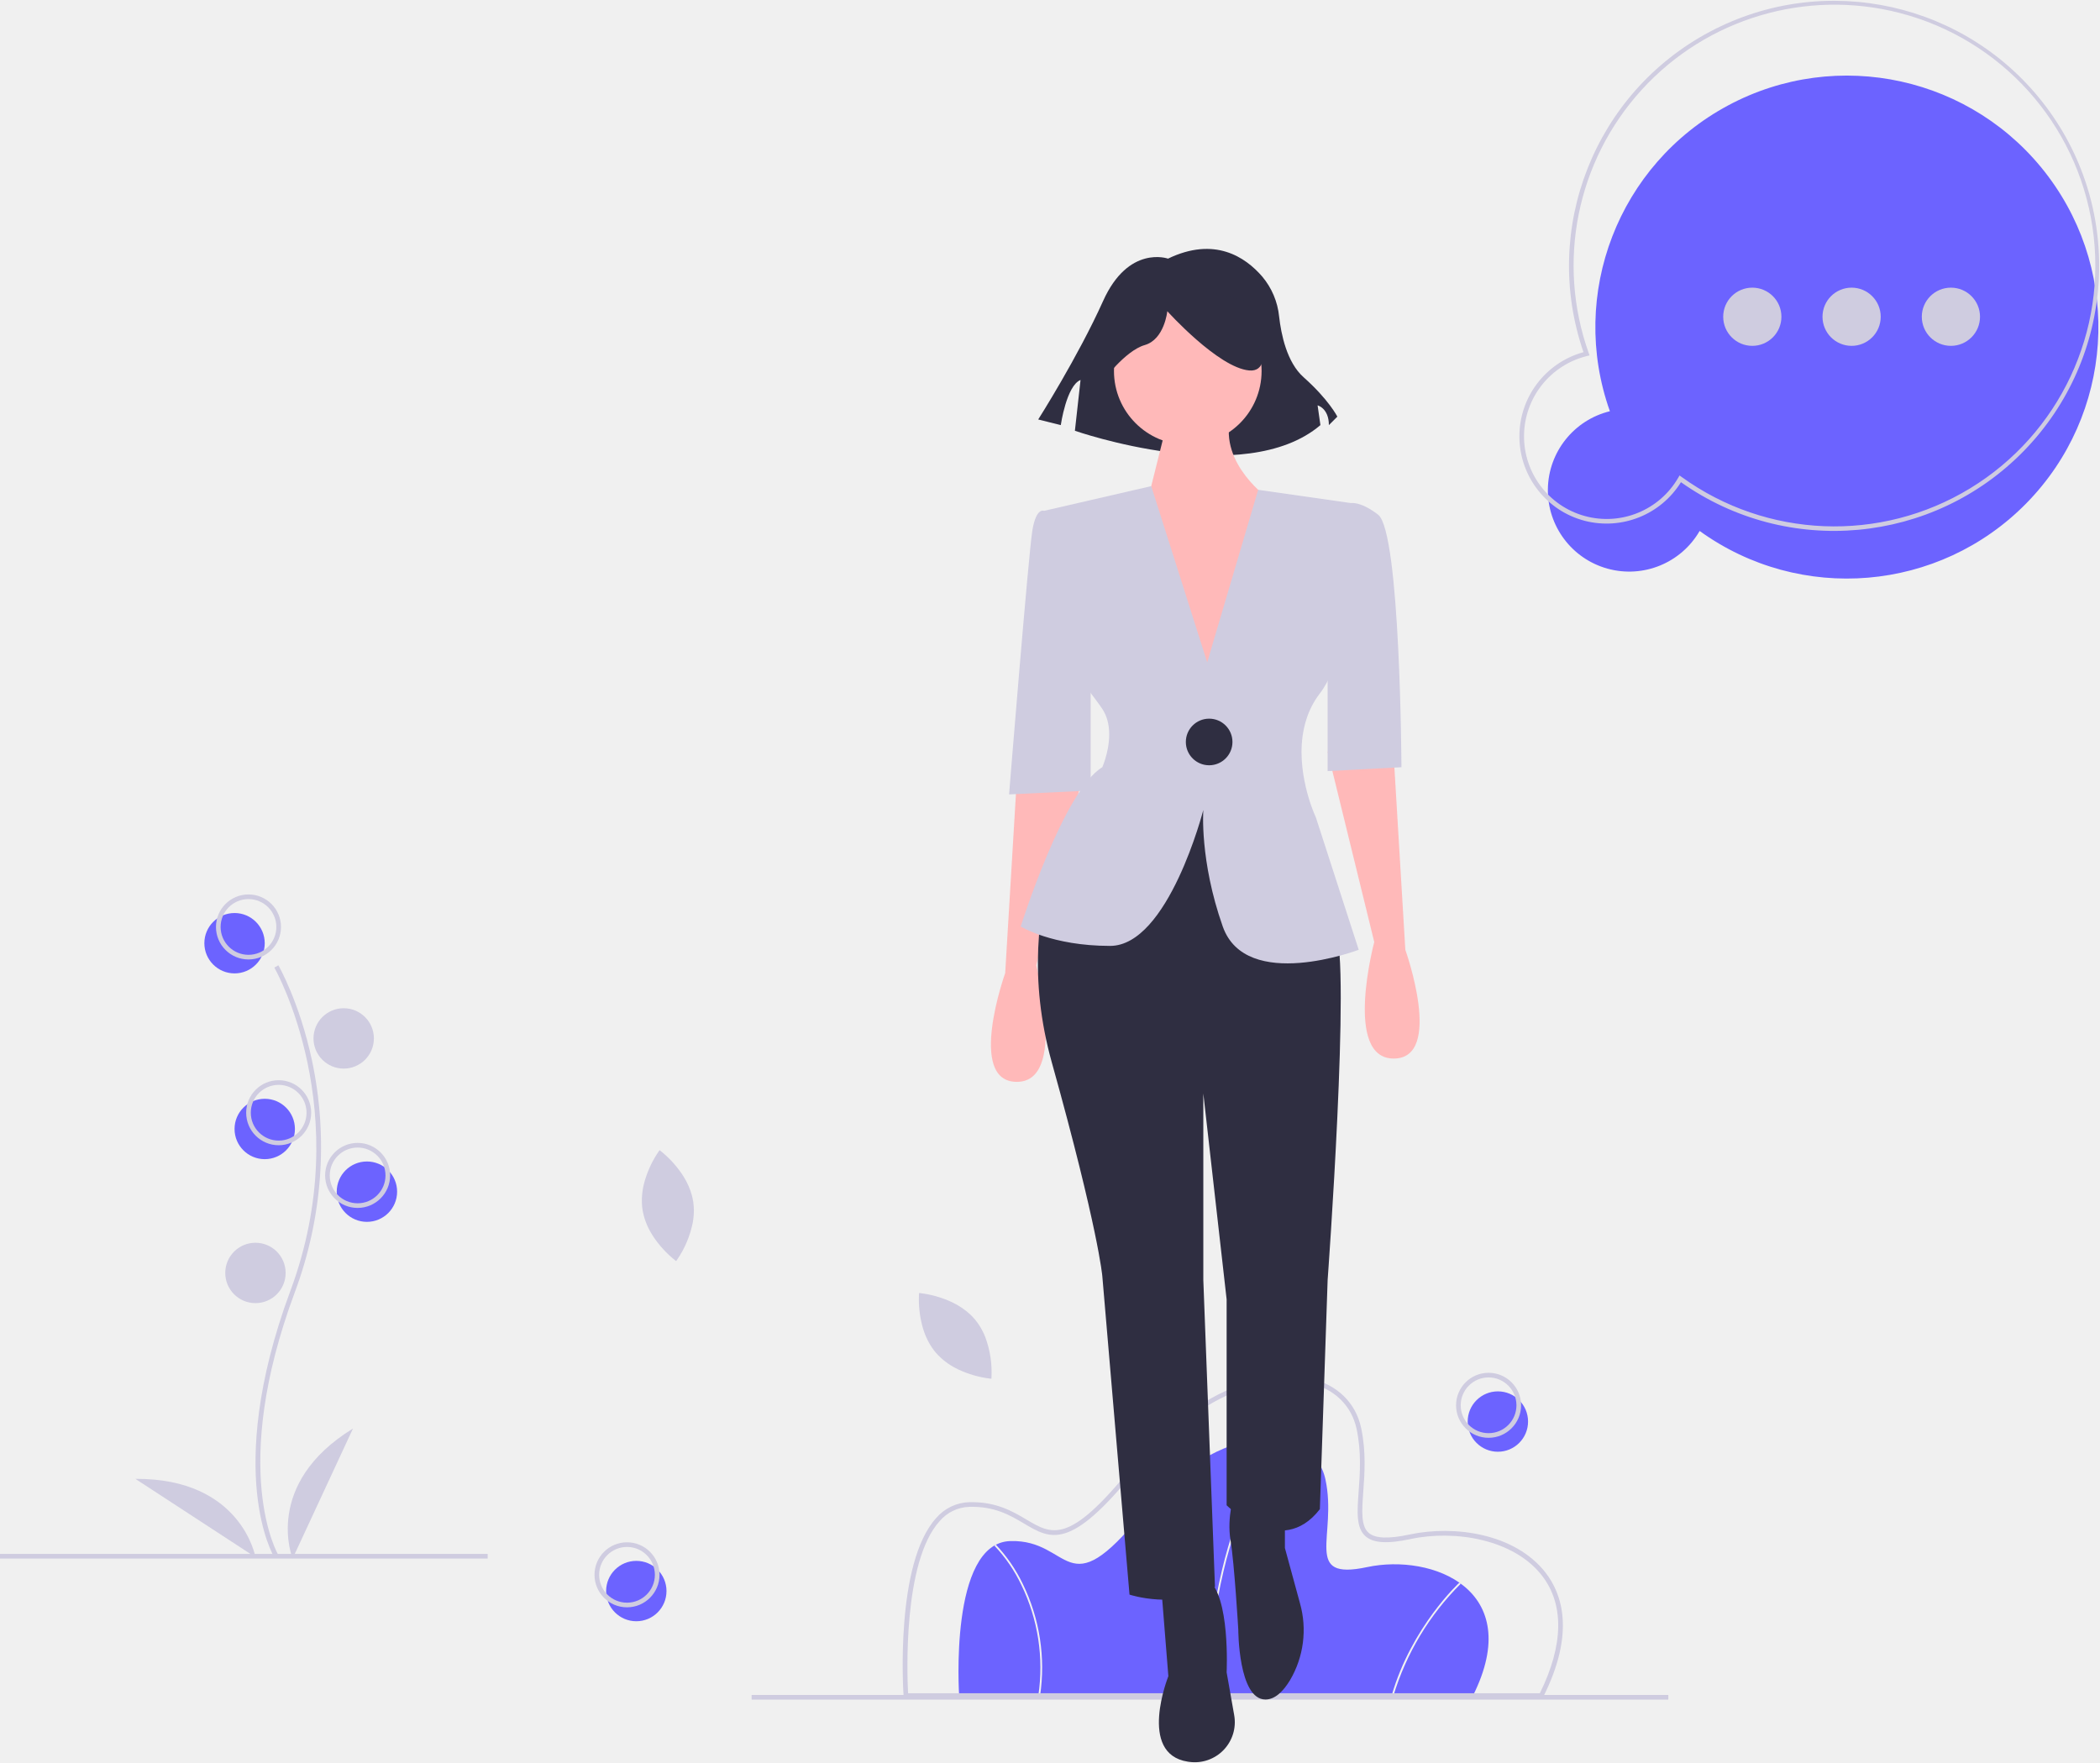
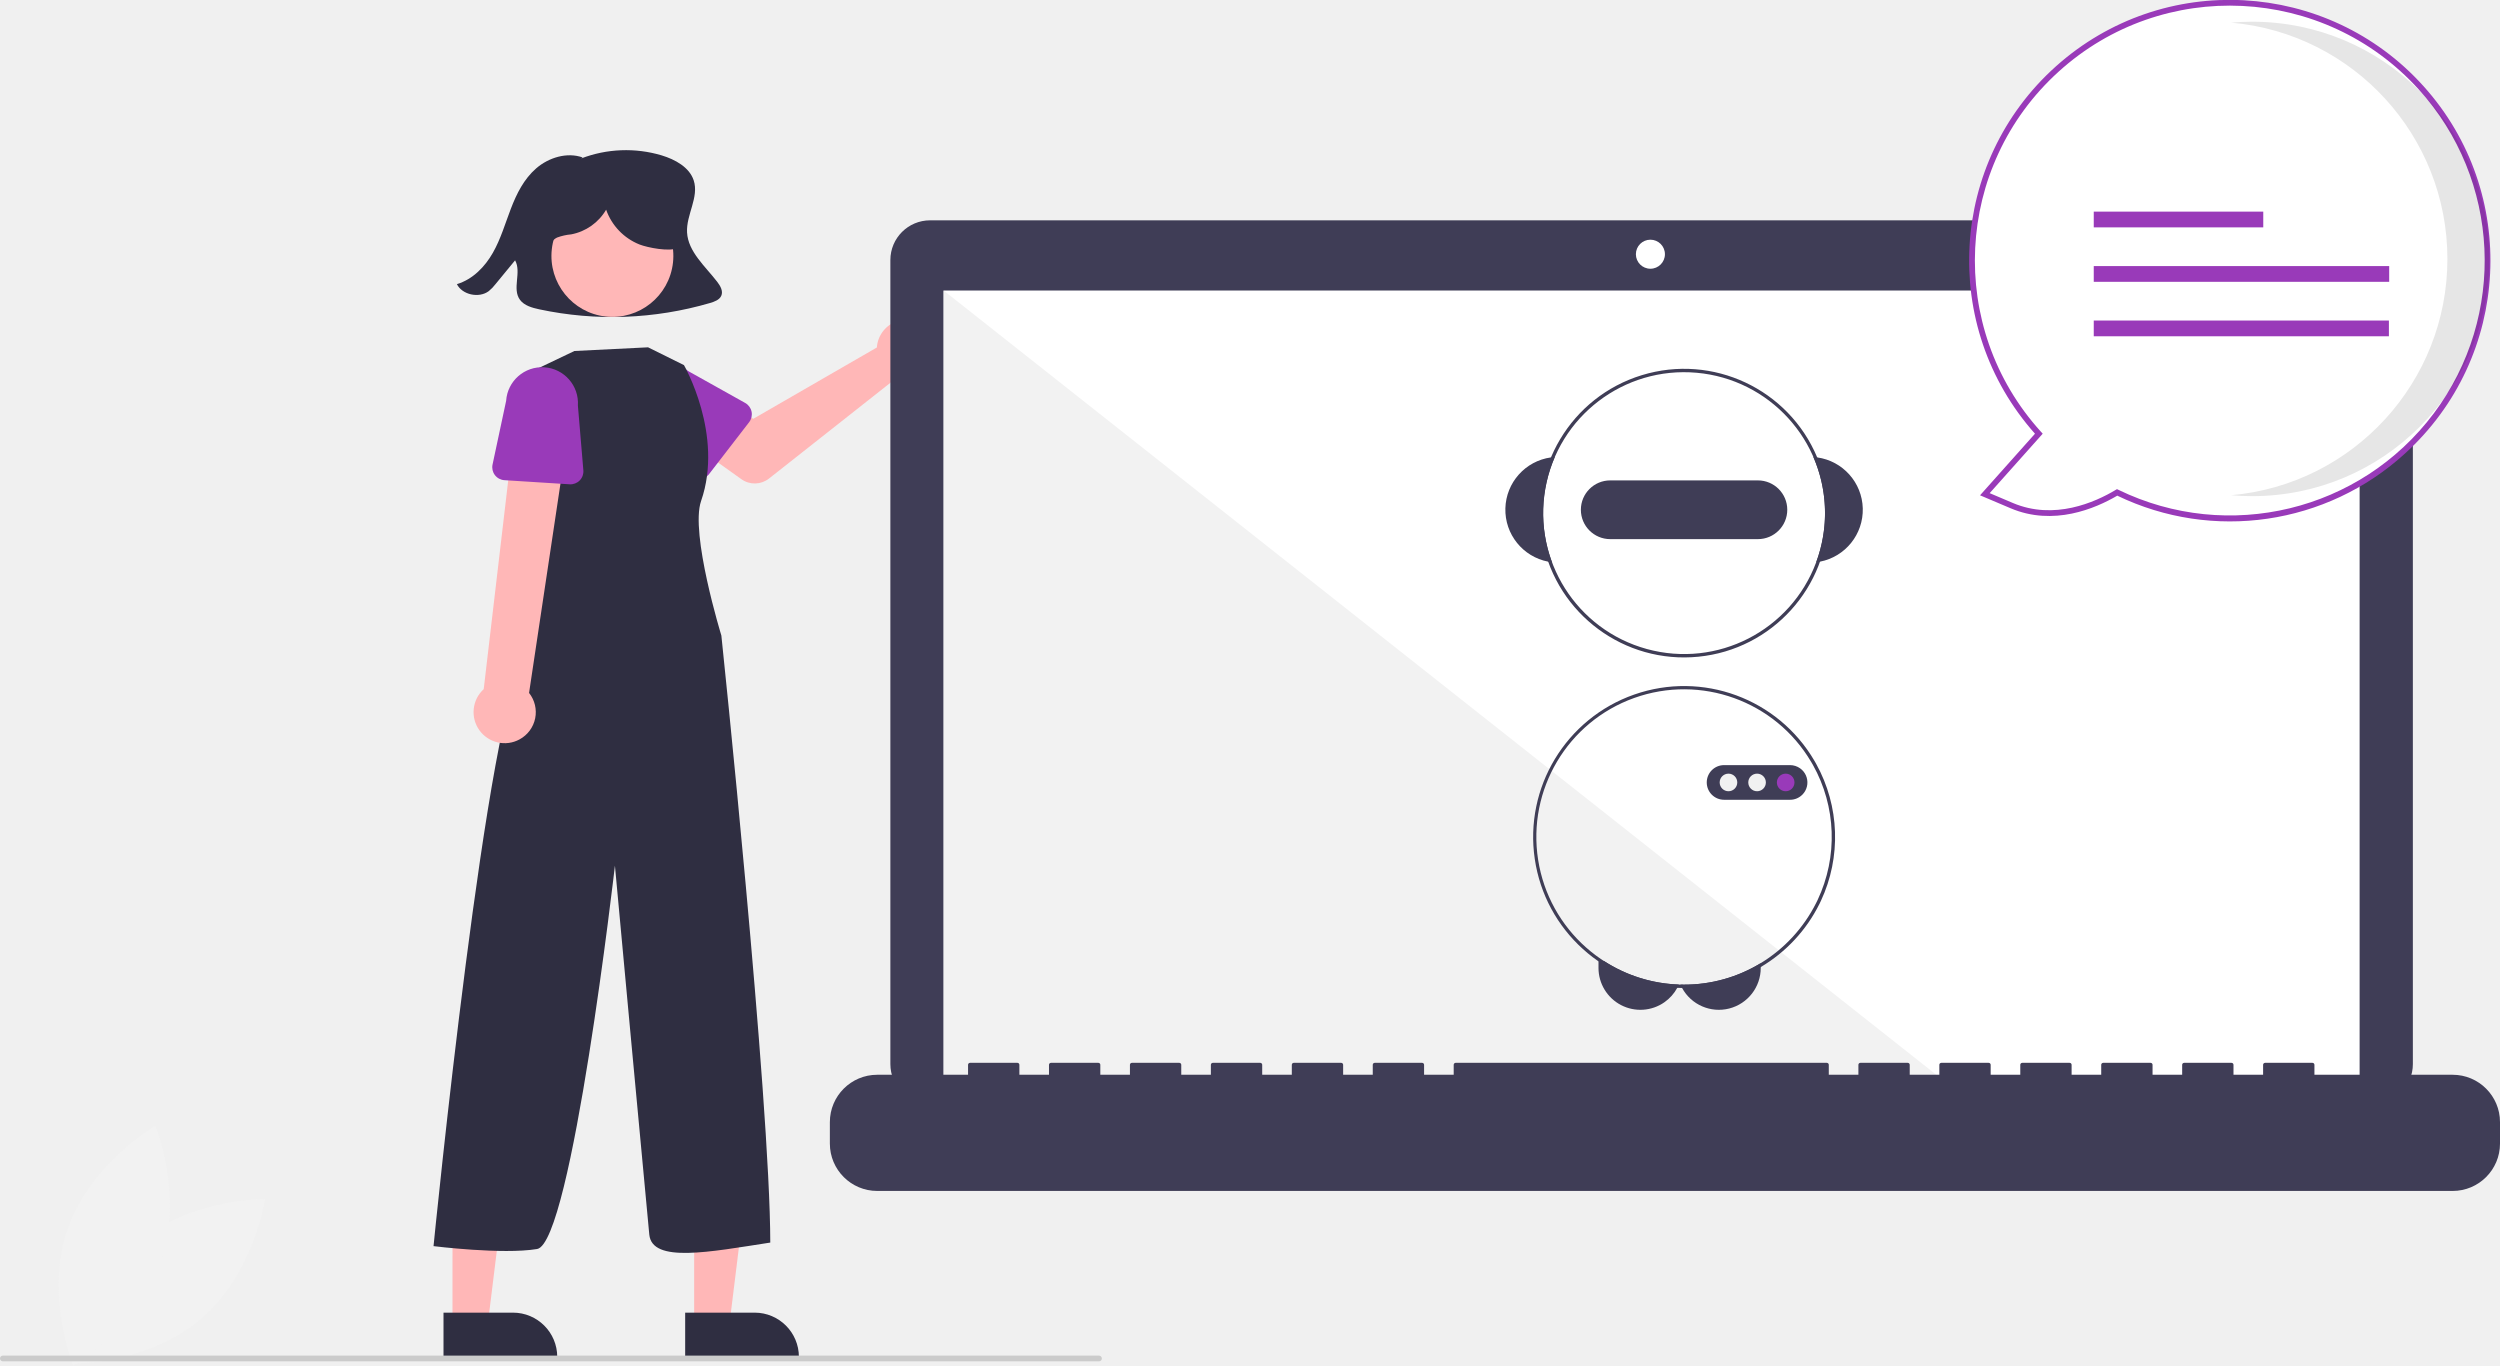
- <svg xmlns="http://www.w3.org/2000/svg" id="af2bdc1b-6210-43fb-b58a-f82437f8cbdd" data-name="Layer 1" width="904.284" height="758.925" viewBox="0 0 904.284 758.925">
-   <circle cx="101" cy="406.193" r="13" fill="#6c63ff" />
-   <circle cx="158" cy="513.193" r="13" fill="#6c63ff" />
-   <circle cx="114" cy="486.193" r="13" fill="#6c63ff" />
-   <path d="M782.149,800.731H560.875s-4.485-65.784,22.053-66.532,23.548,29.154,56.814-11.961,73.633-38.872,78.866-14.577-10.092,43.731,17.941,37.751S804.949,755.13,782.149,800.731Z" transform="translate(-147.8578 -70.53727)" fill="#6c63ff" />
-   <path d="M667.777,800.745l-.747-.03c1.742-43.312,10.813-71.14,18.115-86.858,7.929-17.067,15.57-23.976,15.646-24.044l.497.559c-.075.067-7.627,6.908-15.493,23.859C678.533,729.883,669.512,757.597,667.777,800.745Z" transform="translate(-147.8578 -70.53727)" fill="#f2f2f2" />
-   <path d="M747.861,800.835l-.718-.209c8.641-29.66,28.99-48.387,29.195-48.573l.502.553A115.174,115.174,0,0,0,747.861,800.835Z" transform="translate(-147.8578 -70.53727)" fill="#f2f2f2" />
-   <path d="M595.727,800.782l-.741-.103a81.417,81.417,0,0,0-7.323-47.588,65.526,65.526,0,0,0-11.557-16.865l.517-.539a66.346,66.346,0,0,1,11.71,17.073A82.163,82.163,0,0,1,595.727,800.782Z" transform="translate(-147.8578 -70.53727)" fill="#f2f2f2" />
-   <path d="M812.18,801.731H537.009l-.063-.932c-.158-2.319-3.668-57.016,14.054-76.532a19.411,19.411,0,0,1,14.185-6.806c11.552-.329,18.812,3.999,24.667,7.472,11.037,6.547,18.328,10.873,44.837-21.892,28.718-35.495,59.703-43.131,77.516-38.885,11.509,2.744,19.441,10.5,21.763,21.278,2.198,10.206,1.498,19.796.936,27.501-.602,8.245-1.078,14.757,2.309,17.708,2.827,2.462,8.469,2.687,17.755.705,18.888-4.029,45.243-.582,58.472,16.51,7.117,9.195,12.724,25.91-.981,53.32Zm-273.293-2H810.942c10.212-20.719,10.531-38.223.914-50.648-12.135-15.679-37.595-19.806-56.473-15.778-10.089,2.153-16.101,1.797-19.486-1.153-4.14-3.607-3.632-10.56-2.99-19.361.554-7.578,1.242-17.009-.896-26.935-2.153-9.995-9.542-17.195-20.271-19.753-17.244-4.114-47.364,3.426-75.497,38.197-27.596,34.107-35.909,29.178-47.412,22.354-5.928-3.516-12.658-7.503-23.591-7.193a17.483,17.483,0,0,0-12.761,6.152C536.552,743.151,538.496,792.336,538.887,799.731Z" transform="translate(-147.8578 -70.53727)" fill="#cfcce0" />
-   <rect x="323.657" y="729.94" width="394.74" height="2" fill="#cfcce0" />
-   <path d="M446.375,588.11a26.737,26.737,0,0,1,.04,7.335c-.067.552-.151,1.094-.249,1.63l.001.004a43.446,43.446,0,0,1-6.812,16.068c-.218.314-.343.477-.343.477l-.467-.356a44.874,44.874,0,0,1-9.514-10.443c-.227-.359-.456-.722-.673-1.095a28.626,28.626,0,0,1-3.836-10.302l-.008-.053c-.058-.389-.108-.778-.145-1.166a29.415,29.415,0,0,1,.867-10.157c.104-.413.213-.818.331-1.221a44.887,44.887,0,0,1,5.967-12.495c.218-.314.343-.477.343-.477s.167.12.467.356a44.879,44.879,0,0,1,9.294,10.108c.225.343.447.691.665,1.047a30.59,30.59,0,0,1,3.434,7.751c.133.477.252.964.354,1.454C446.204,587.08,446.297,587.592,446.375,588.11Z" transform="translate(-147.8578 -70.53727)" fill="#cfcce0" />
-   <path d="M567.639,638.709a26.737,26.737,0,0,1,3.884,6.223c.233.505.446,1.011.644,1.519l.003.003a43.445,43.445,0,0,1,2.633,17.253c-.021.382-.041.586-.041.586l-.585-.058a44.874,44.874,0,0,1-13.579-3.898c-.382-.186-.767-.376-1.147-.58a28.626,28.626,0,0,1-8.671-6.757l-.034-.041c-.253-.3-.5-.606-.735-.916a29.416,29.416,0,0,1-4.592-9.101c-.128-.406-.248-.808-.359-1.213a44.888,44.888,0,0,1-1.477-13.768c.021-.382.041-.586.041-.586s.205.015.585.058a44.879,44.879,0,0,1,13.216,3.728c.372.174.743.354,1.116.542a30.589,30.589,0,0,1,6.99,4.796c.364.336.72.689,1.064,1.052Q567.134,638.107,567.639,638.709Z" transform="translate(-147.8578 -70.53727)" fill="#cfcce0" />
-   <path d="M585.724,405.958,580.705,489.601s-16.729,46.84,5.019,46.84,8.364-50.186,8.364-50.186l20.074-81.971Z" transform="translate(-147.8578 -70.53727)" fill="#ffb9b9" />
-   <path d="M747.992,395.92l5.019,83.644s16.729,46.84-5.019,46.84-8.364-50.186-8.364-50.186L719.553,394.248Z" transform="translate(-147.8578 -70.53727)" fill="#ffb9b9" />
-   <path d="M647.62,750.569l3.346,41.822s-13.383,33.457,8.364,36.803q.326.05.646.095a17.255,17.255,0,0,0,19.338-20.126l-3.255-18.445s1.673-33.457-8.364-40.149S647.62,750.569,647.62,750.569Z" transform="translate(-147.8578 -70.53727)" fill="#2f2e41" />
-   <path d="M679.404,713.766s-3.346,10.037-1.673,20.074,3.346,38.476,3.346,38.476,0,30.112,11.71,30.112c4.182,0,7.724-3.627,10.55-8.291a42.451,42.451,0,0,0,4.306-33.149l-6.491-23.802V718.784Z" transform="translate(-147.8578 -70.53727)" fill="#2f2e41" />
-   <path d="M617.508,407.631S580.705,456.144,600.779,528.077s21.747,92.008,21.747,92.008l11.71,137.175s20.074,6.691,36.803-3.346L666.021,621.758V541.46l10.037,88.662v88.662s23.42,23.42,40.149,1.673l3.346-98.699s10.037-137.175,3.346-150.558-21.747-60.223-21.747-60.223Z" transform="translate(-147.8578 -70.53727)" fill="#2f2e41" />
-   <path d="M650.823,181.915s-17.013-6.076-27.95,18.228S594.924,251.181,594.924,251.181l9.722,2.43s2.43-17.013,8.506-19.443l-2.43,21.874s72.912,25.519,105.722-2.43L715.229,245.105s4.861,1.215,4.861,8.506l3.646-3.646s-3.646-7.291-14.582-17.013c-7.178-6.381-9.645-18.52-10.493-26.11a31.596,31.596,0,0,0-7.274-17.206C684.118,181.213,670.874,172.261,650.823,181.915Z" transform="translate(-147.8578 -70.53727)" fill="#2f2e41" />
-   <circle cx="511.472" cy="159.769" r="31.785" fill="#ffb9b9" />
-   <path d="M650.966,250.381,640.928,290.53,671.04,377.519,694.46,285.511s-21.747-15.056-16.729-35.13Z" transform="translate(-147.8578 -70.53727)" fill="#ffb9b9" />
-   <path d="M732.936,479.564s-48.513,18.402-58.55-10.037-8.364-50.186-8.364-50.186-15.056,58.55-40.149,58.55-38.476-8.364-38.476-8.364,18.402-58.55,35.13-68.588c0,0,.084-.201.234-.569.937-2.342,4.249-11.626,1.924-19.79a16.983,16.983,0,0,0-2.158-4.734c-6.691-10.037-13.383-13.383-11.71-38.476l-13.383-46.84L643.588,279.89l24.106,75.881,21.948-74.292,39.948,5.705s3.346,60.223-13.383,81.971a36.111,36.111,0,0,0-5.889,11.426c-2.911,9.234-2.225,18.954-.652,26.716h.017a73.882,73.882,0,0,0,4.851,15.39Z" transform="translate(-147.8578 -70.53727)" fill="#cfcce0" />
-   <path d="M719.553,288.857l10.037-1.673s4.182-.836,11.71,5.019c9.613,7.477,10.037,108.737,10.037,108.737L719.553,402.612V288.857Z" transform="translate(-147.8578 -70.53727)" fill="#cfcce0" />
-   <path d="M605.798,293.875l-8.364-3.346s-3.346-1.673-5.019,8.364-10.037,113.755-10.037,113.755l35.13-1.673V335.697Z" transform="translate(-147.8578 -70.53727)" fill="#cfcce0" />
-   <path d="M622.566,234.934s9.722-13.367,18.228-15.798,9.722-14.582,9.722-14.582,21.874,24.304,35.241,25.519,1.215-29.165,1.215-29.165l-24.304-6.076-23.089,2.43-18.228,12.152Z" transform="translate(-147.8578 -70.53727)" fill="#2f2e41" />
-   <circle cx="520.673" cy="319.528" r="10.037" fill="#2f2e41" />
-   <path d="M841.093,247.632a108.3,108.3,0,1,1,38.651,51.564,35.032,35.032,0,1,1-38.651-51.564Z" transform="translate(-147.8578 -70.53727)" fill="#6c63ff" />
-   <circle cx="754.564" cy="136.408" r="12.533" fill="#cfcce0" />
-   <circle cx="797.324" cy="136.408" r="12.533" fill="#cfcce0" />
-   <circle cx="840.084" cy="136.408" r="12.533" fill="#cfcce0" />
-   <path d="M830.379,294.855a37.597,37.597,0,0,1-.658-72.661,114.14,114.14,0,1,1,41.981,56.003A37.715,37.715,0,0,1,830.379,294.855ZM965.706,76.072a112.342,112.342,0,0,0-133.739,146.48l.372,1.043-1.075.264a35.596,35.596,0,1,0,39.271,52.394l.554-.96.898.649A112.341,112.341,0,1,0,965.706,76.072Z" transform="translate(-147.8578 -70.53727)" fill="#cfcce0" />
-   <path d="M266.004,741.252c-.229-.375-5.641-9.41-7.517-28.172-1.721-17.213-.614-46.227,14.433-86.698,28.506-76.671-6.569-138.533-6.928-139.149l1.73-1.004c.091.156,9.142,15.929,14.488,41.044a179.061,179.061,0,0,1-7.416,99.807c-28.457,76.54-7.301,112.773-7.084,113.131Z" transform="translate(-147.8578 -70.53727)" fill="#cfcce0" />
-   <path d="M254.858,483.731a14,14,0,1,1,14-14A14.016,14.016,0,0,1,254.858,483.731Zm0-26a12,12,0,1,0,12,12A12.014,12.014,0,0,0,254.858,457.731Z" transform="translate(-147.8578 -70.53727)" fill="#cfcce0" />
-   <circle cx="148" cy="447.193" r="13" fill="#cfcce0" />
-   <path d="M267.858,563.731a14,14,0,1,1,14-14A14.016,14.016,0,0,1,267.858,563.731Zm0-26a12,12,0,1,0,12,12A12.013,12.013,0,0,0,267.858,537.731Z" transform="translate(-147.8578 -70.53727)" fill="#cfcce0" />
-   <path d="M301.858,590.731a14,14,0,1,1,14-14A14.016,14.016,0,0,1,301.858,590.731Zm0-26a12,12,0,1,0,12,12A12.013,12.013,0,0,0,301.858,564.731Z" transform="translate(-147.8578 -70.53727)" fill="#cfcce0" />
-   <circle cx="645" cy="612.193" r="13" fill="#6c63ff" />
-   <path d="M788.858,689.731a14,14,0,1,1,14-14A14.016,14.016,0,0,1,788.858,689.731Zm0-26a12,12,0,1,0,12,12A12.013,12.013,0,0,0,788.858,663.731Z" transform="translate(-147.8578 -70.53727)" fill="#cfcce0" />
-   <circle cx="274" cy="685.193" r="13" fill="#6c63ff" />
-   <path d="M417.858,762.73a14,14,0,1,1,14-14A14.016,14.016,0,0,1,417.858,762.73Zm0-26a12,12,0,1,0,12,12A12.013,12.013,0,0,0,417.858,736.73Z" transform="translate(-147.8578 -70.53727)" fill="#cfcce0" />
-   <circle cx="110" cy="548.193" r="13" fill="#cfcce0" />
-   <path d="M273.858,741.731s-13-32,26-56Z" transform="translate(-147.8578 -70.53727)" fill="#cfcce0" />
-   <path d="M257.87,741.15s-5.916-34.029-51.709-33.738Z" transform="translate(-147.8578 -70.53727)" fill="#cfcce0" />
-   <rect y="669.193" width="210" height="2" fill="#cfcce0" />
+ <svg xmlns="http://www.w3.org/2000/svg" id="b6aa0626-c548-43ac-b721-fcff4f949bc4" data-name="Layer 1" width="868.98" height="474.67" viewBox="0 0 868.98 474.67">
+   <path d="M212.969,644.948c-18.517,15.79-22.361,41.687-22.361,41.687s26.179.297,44.697-15.493,22.361-41.687,22.361-41.687S231.486,629.158,212.969,644.948Z" transform="translate(-165.5099 -212.6649)" fill="#f2f2f2" />
+   <path d="M221.526,651.23c-7.888,23.022-30.565,36.105-30.565,36.105s-9.889-24.242-2.001-47.263,30.565-36.105,30.565-36.105S229.413,628.208,221.526,651.23Z" transform="translate(-165.5099 -212.6649)" fill="#f2f2f2" />
+   <path d="M414.811,310.625c-4.19-5.429-10.111-10.452-10.486-17.152-.344-6.144,4.238-12.245,2.306-18.123-1.486-4.52-6.387-7.247-11.177-8.691a43.439,43.439,0,0,0-27.916,1.075l.485-.342c-5.452-1.942-11.825.063-16.115,3.776-4.29,3.713-6.839,8.861-8.817,14.019-1.979,5.158-3.511,10.505-6.26,15.341-2.749,4.836-6.958,9.234-12.51,10.905,1.859,3.708,7.67,4.98,11.078,2.425a14.014,14.014,0,0,0,2.331-2.41q3.409-4.146,6.819-8.292c2.339,4.16-1.155,9.901,1.72,13.752,1.482,1.986,4.19,2.74,6.705,3.281a121.277,121.277,0,0,0,59.331-2.201c1.55-.457,3.261-1.086,3.904-2.489C416.951,313.879,415.912,312.053,414.811,310.625Z" transform="translate(-165.5099 -212.6649)" fill="#2f2e41" />
+   <path d="M470.538,331.812a10.527,10.527,0,0,0-.239,1.64l-42.957,24.782L416.9,352.223,405.769,366.796,423.219,379.233a8,8,0,0,0,9.598-.234l44.297-34.946a10.497,10.497,0,1,0-6.576-12.241Z" transform="translate(-165.5099 -212.6649)" fill="#ffb7b7" />
+   <path d="M425.905,359.408l-13.884,17.994a4.5,4.5,0,0,1-6.804.373l-15.717-16.321A12.497,12.497,0,0,1,404.827,341.709l19.713,11.023a4.5,4.5,0,0,1,1.365,6.676Z" transform="translate(-165.5099 -212.6649)" fill="#993ab9" />
+   <polygon points="241.288 460.267 253.548 460.266 259.38 412.978 241.286 412.979 241.288 460.267" fill="#ffb7b7" />
+   <path d="M403.67,668.929l24.144-.001h.001a15.387,15.387,0,0,1,15.386,15.386v.5l-39.531.001Z" transform="translate(-165.5099 -212.6649)" fill="#2f2e41" />
+   <polygon points="157.288 460.267 169.548 460.266 175.38 412.978 157.286 412.979 157.288 460.267" fill="#ffb7b7" />
+   <path d="M319.67,668.929l24.144-.001h.001a15.387,15.387,0,0,1,15.386,15.386v.5l-39.531.001Z" transform="translate(-165.5099 -212.6649)" fill="#2f2e41" />
+   <circle cx="378.374" cy="301.628" r="21.188" transform="translate(-128.2503 432.1653) rotate(-83.7356)" fill="#ffb7b7" />
+   <path d="M390.771,333.391l12.482,6.184s13.947,24.237,5.947,47.237c-3.884,11.167,7.053,46.763,7.053,46.763s16.947,161.237,17,211c-21.053,3.237-41.053,7.237-42.053-2.763s-11.947-128.237-11.947-128.237-15.053,131.237-27.053,133.237-36-1-36-1,19.053-192.237,32.053-204.237l2-10-.053-89.763,14.978-7.148Z" transform="translate(-165.5099 -212.6649)" fill="#2f2e41" />
+   <path d="M346.118,469.662a10.743,10.743,0,0,0,3.291-16.14l14.517-96.762-18.966-.91-11.316,96.361a10.801,10.801,0,0,0,12.474,17.451Z" transform="translate(-165.5099 -212.6649)" fill="#ffb7b7" />
+   <path d="M363.514,381.004l-22.682-1.432a4.5,4.5,0,0,1-4.118-5.429l4.726-22.16a12.497,12.497,0,0,1,24.94,1.648l1.901,22.505a4.5,4.5,0,0,1-4.768,4.868Z" transform="translate(-165.5099 -212.6649)" fill="#993ab9" />
+   <path d="M990.396,289.249H488.802a13.806,13.806,0,0,0-13.806,13.806V582.534a13.806,13.806,0,0,0,13.806,13.806H990.396a13.806,13.806,0,0,0,13.806-13.806V303.055a13.806,13.806,0,0,0-13.806-13.806Z" transform="translate(-165.5099 -212.6649)" fill="#3f3d56" />
+   <rect x="327.996" y="100.983" width="492.186" height="277.644" fill="#fff" />
+   <circle cx="573.668" cy="88.363" r="5.048" fill="#fff" />
+   <polygon points="679.425 378.627 327.996 378.627 327.996 100.983 679.425 378.627" fill="#f2f2f2" style="isolation:isolate" />
+   <path d="M1018.021,586.244H969.987v-3.461a.686.686,0,0,0-.686-.686h-16.469a.686.686,0,0,0-.686.686v3.461H941.853v-3.461a.686.686,0,0,0-.686-.686H924.698a.686.686,0,0,0-.686.686h0v3.461h-10.293v-3.461a.686.686,0,0,0-.686-.686H896.563a.686.686,0,0,0-.686.686h0v3.461h-10.293v-3.461a.686.686,0,0,0-.686-.686H868.429a.686.686,0,0,0-.686.686v3.461h-10.293v-3.461a.686.686,0,0,0-.686-.686H840.295a.686.686,0,0,0-.686.686h0v3.461H829.316v-3.461a.686.686,0,0,0-.686-.686H812.16a.686.686,0,0,0-.686.686h0v3.461h-10.293v-3.461a.686.686,0,0,0-.686-.686H671.489a.686.686,0,0,0-.686.686h0v3.461H660.51v-3.461a.686.686,0,0,0-.686-.686H643.355a.686.686,0,0,0-.686.686h0v3.461H632.375v-3.461a.686.686,0,0,0-.686-.686H615.22a.686.686,0,0,0-.686.686h0v3.461H604.241v-3.461a.686.686,0,0,0-.686-.686H587.086a.686.686,0,0,0-.686.686h0v3.461h-10.293v-3.461a.686.686,0,0,0-.686-.686H558.952a.686.686,0,0,0-.686.686h0v3.461H547.972v-3.461a.686.686,0,0,0-.686-.686H530.817a.686.686,0,0,0-.686.686v3.461h-10.293v-3.461a.686.686,0,0,0-.686-.686H502.683a.686.686,0,0,0-.686.686h0v3.461H470.431a16.469,16.469,0,0,0-16.469,16.469v7.447a16.469,16.469,0,0,0,16.469,16.469h547.59a16.469,16.469,0,0,0,16.469-16.469V602.712A16.469,16.469,0,0,0,1018.021,586.244Z" transform="translate(-165.5099 -212.6649)" fill="#3f3d56" />
+   <path d="M749.066,554.886a12.089,12.089,0,0,1-.554,1.143,14.627,14.627,0,0,1-4.433,4.987,14.564,14.564,0,0,1-22.946-11.911V546.755h1.995A50.942,50.942,0,0,0,749.066,554.886Z" transform="translate(-165.5099 -212.6649)" fill="#3f3d56" />
+   <path d="M777.53,547.443v1.662a14.559,14.559,0,0,1-27.344,6.97,12.16,12.16,0,0,1-.577-1.172c.426.012.846.018,1.272.018A51.018,51.018,0,0,0,777.53,547.443Z" transform="translate(-165.5099 -212.6649)" fill="#3f3d56" />
+   <path d="M797.152,371.656c-.437-.064-.881-.105-1.324-.134a48.982,48.982,0,0,1,.974,36.577c.443-.052.881-.122,1.318-.204a18.374,18.374,0,0,0-.968-36.239Z" transform="translate(-165.5099 -212.6649)" fill="#3f3d56" />
+   <path d="M705.933,371.522c-.443.029-.887.07-1.324.134a18.374,18.374,0,0,0-.968,36.239c.437.082.875.152,1.318.204a48.986,48.986,0,0,1,.974-36.577Z" transform="translate(-165.5099 -212.6649)" fill="#3f3d56" />
+   <path d="M797.152,371.656a50.156,50.156,0,1,0,3.891,19.365A50.228,50.228,0,0,0,797.152,371.656Zm-.35,36.443a48.982,48.982,0,1,1,3.074-17.078A49.067,49.067,0,0,1,796.802,408.099Z" transform="translate(-165.5099 -212.6649)" fill="#3f3d56" />
+   <path d="M776.545,379.647H725.216a10.207,10.207,0,0,0,0,20.415h51.328a10.207,10.207,0,0,0,0-20.415Z" transform="translate(-165.5099 -212.6649)" fill="#3f3d56" />
+   <path d="M796.802,478.185q-.28-.516-.578-1.015c-.006-.012-.012-.018-.017-.029a52.474,52.474,0,1,0-47.694,78.888c.554.029,1.114.047,1.674.047.234.012.461.012.694.012a52.108,52.108,0,0,0,26.65-7.285A52.843,52.843,0,0,0,797.91,526.9c.006-.012.012-.018.017-.029.175-.35.344-.706.513-1.067a52.419,52.419,0,0,0-1.639-47.619Zm.502,47.298q-.254.543-.525,1.067a51.686,51.686,0,0,1-19.248,20.893,51.018,51.018,0,0,1-26.65,7.478c-.426,0-.846-.006-1.272-.018q-.271,0-.543-.017a51.326,51.326,0,1,1,45.974-77.418c.006.012.012.017.017.029.204.332.402.671.589,1.009a51.263,51.263,0,0,1,1.656,46.977Z" transform="translate(-165.5099 -212.6649)" fill="#3f3d56" />
+   <path d="M791.226,479.737A6.067,6.067,0,0,0,787.726,478.611H764.786a6.025,6.025,0,1,0,0,12.05H787.726a5.959,5.959,0,0,0,1.219-.122,6.619,6.619,0,0,0,1.167-.367,6.023,6.023,0,0,0,1.114-10.435Z" transform="translate(-165.5099 -212.6649)" fill="#3f3d56" />
+   <circle cx="600.803" cy="271.971" r="3.059" fill="#f1f1f1" />
+   <circle cx="610.745" cy="271.971" r="3.059" fill="#f1f1f1" />
+   <circle cx="620.686" cy="271.971" r="3.059" fill="#993ab9" />
+   <path d="M901.407,383.818c-7.955,4.771-22.128,10.749-36.611,4.605l-9.362-3.971,18.761-21.031a89.602,89.602,0,1,1,27.212,20.397Z" transform="translate(-165.5099 -212.6649)" fill="#fff" />
+   <path d="M901.456,384.952c-7.644,4.488-22.205,10.69-37.051,4.392l-10.647-4.516,19.094-21.404a90.602,90.602,0,1,1,128.58,6.914h0a90.198,90.198,0,0,1-99.977,14.614Zm104.74-141.25A88.602,88.602,0,1,0,874.935,362.749l.604.666-18.431,20.661L865.186,387.503c14.338,6.082,28.525-.236,35.706-4.542l.464-.279.487.237a88.602,88.602,0,0,0,104.352-139.216Z" transform="translate(-165.5099 -212.6649)" fill="#993ab9" />
+   <path d="M1016.209,302.667a82.46,82.46,0,0,0-75.168-82.132c2.402-.21,4.831-.324,7.288-.324a82.456,82.456,0,0,1,0,164.913c-2.453,0-4.878-.115-7.276-.325A82.46,82.46,0,0,0,1016.209,302.667Z" transform="translate(-165.5099 -212.6649)" opacity="0.1" style="isolation:isolate" />
+   <rect x="727.772" y="73.559" width="58.92" height="5.472" fill="#993ab9" />
+   <rect x="727.772" y="92.487" width="102.692" height="5.472" fill="#993ab9" />
+   <rect x="727.772" y="111.415" width="102.591" height="5.472" fill="#993ab9" />
+   <path d="M547.51,685.859h-381a1,1,0,0,1,0-2h381a1,1,0,0,1,0,2Z" transform="translate(-165.5099 -212.6649)" fill="#cbcbcb" />
+   <path d="M400.58,287.855c-.826-3.745-3.507-6.849-6.597-9.121a27.017,27.017,0,0,0-34.537,2.1,17.649,17.649,0,0,0-5.334,8.549,10.486,10.486,0,0,0,2.235,9.548l.423.265c-.384-1.628.881-3.255,2.392-3.973a19.11,19.11,0,0,1,4.878-1.094,17.935,17.935,0,0,0,12.157-8.578,20.254,20.254,0,0,0,11.607,12.097c2.8,1.095,10.492,2.601,13.158,1.211C404.363,297.086,401.406,291.601,400.58,287.855Z" transform="translate(-165.5099 -212.6649)" fill="#2f2e41" />
</svg>
